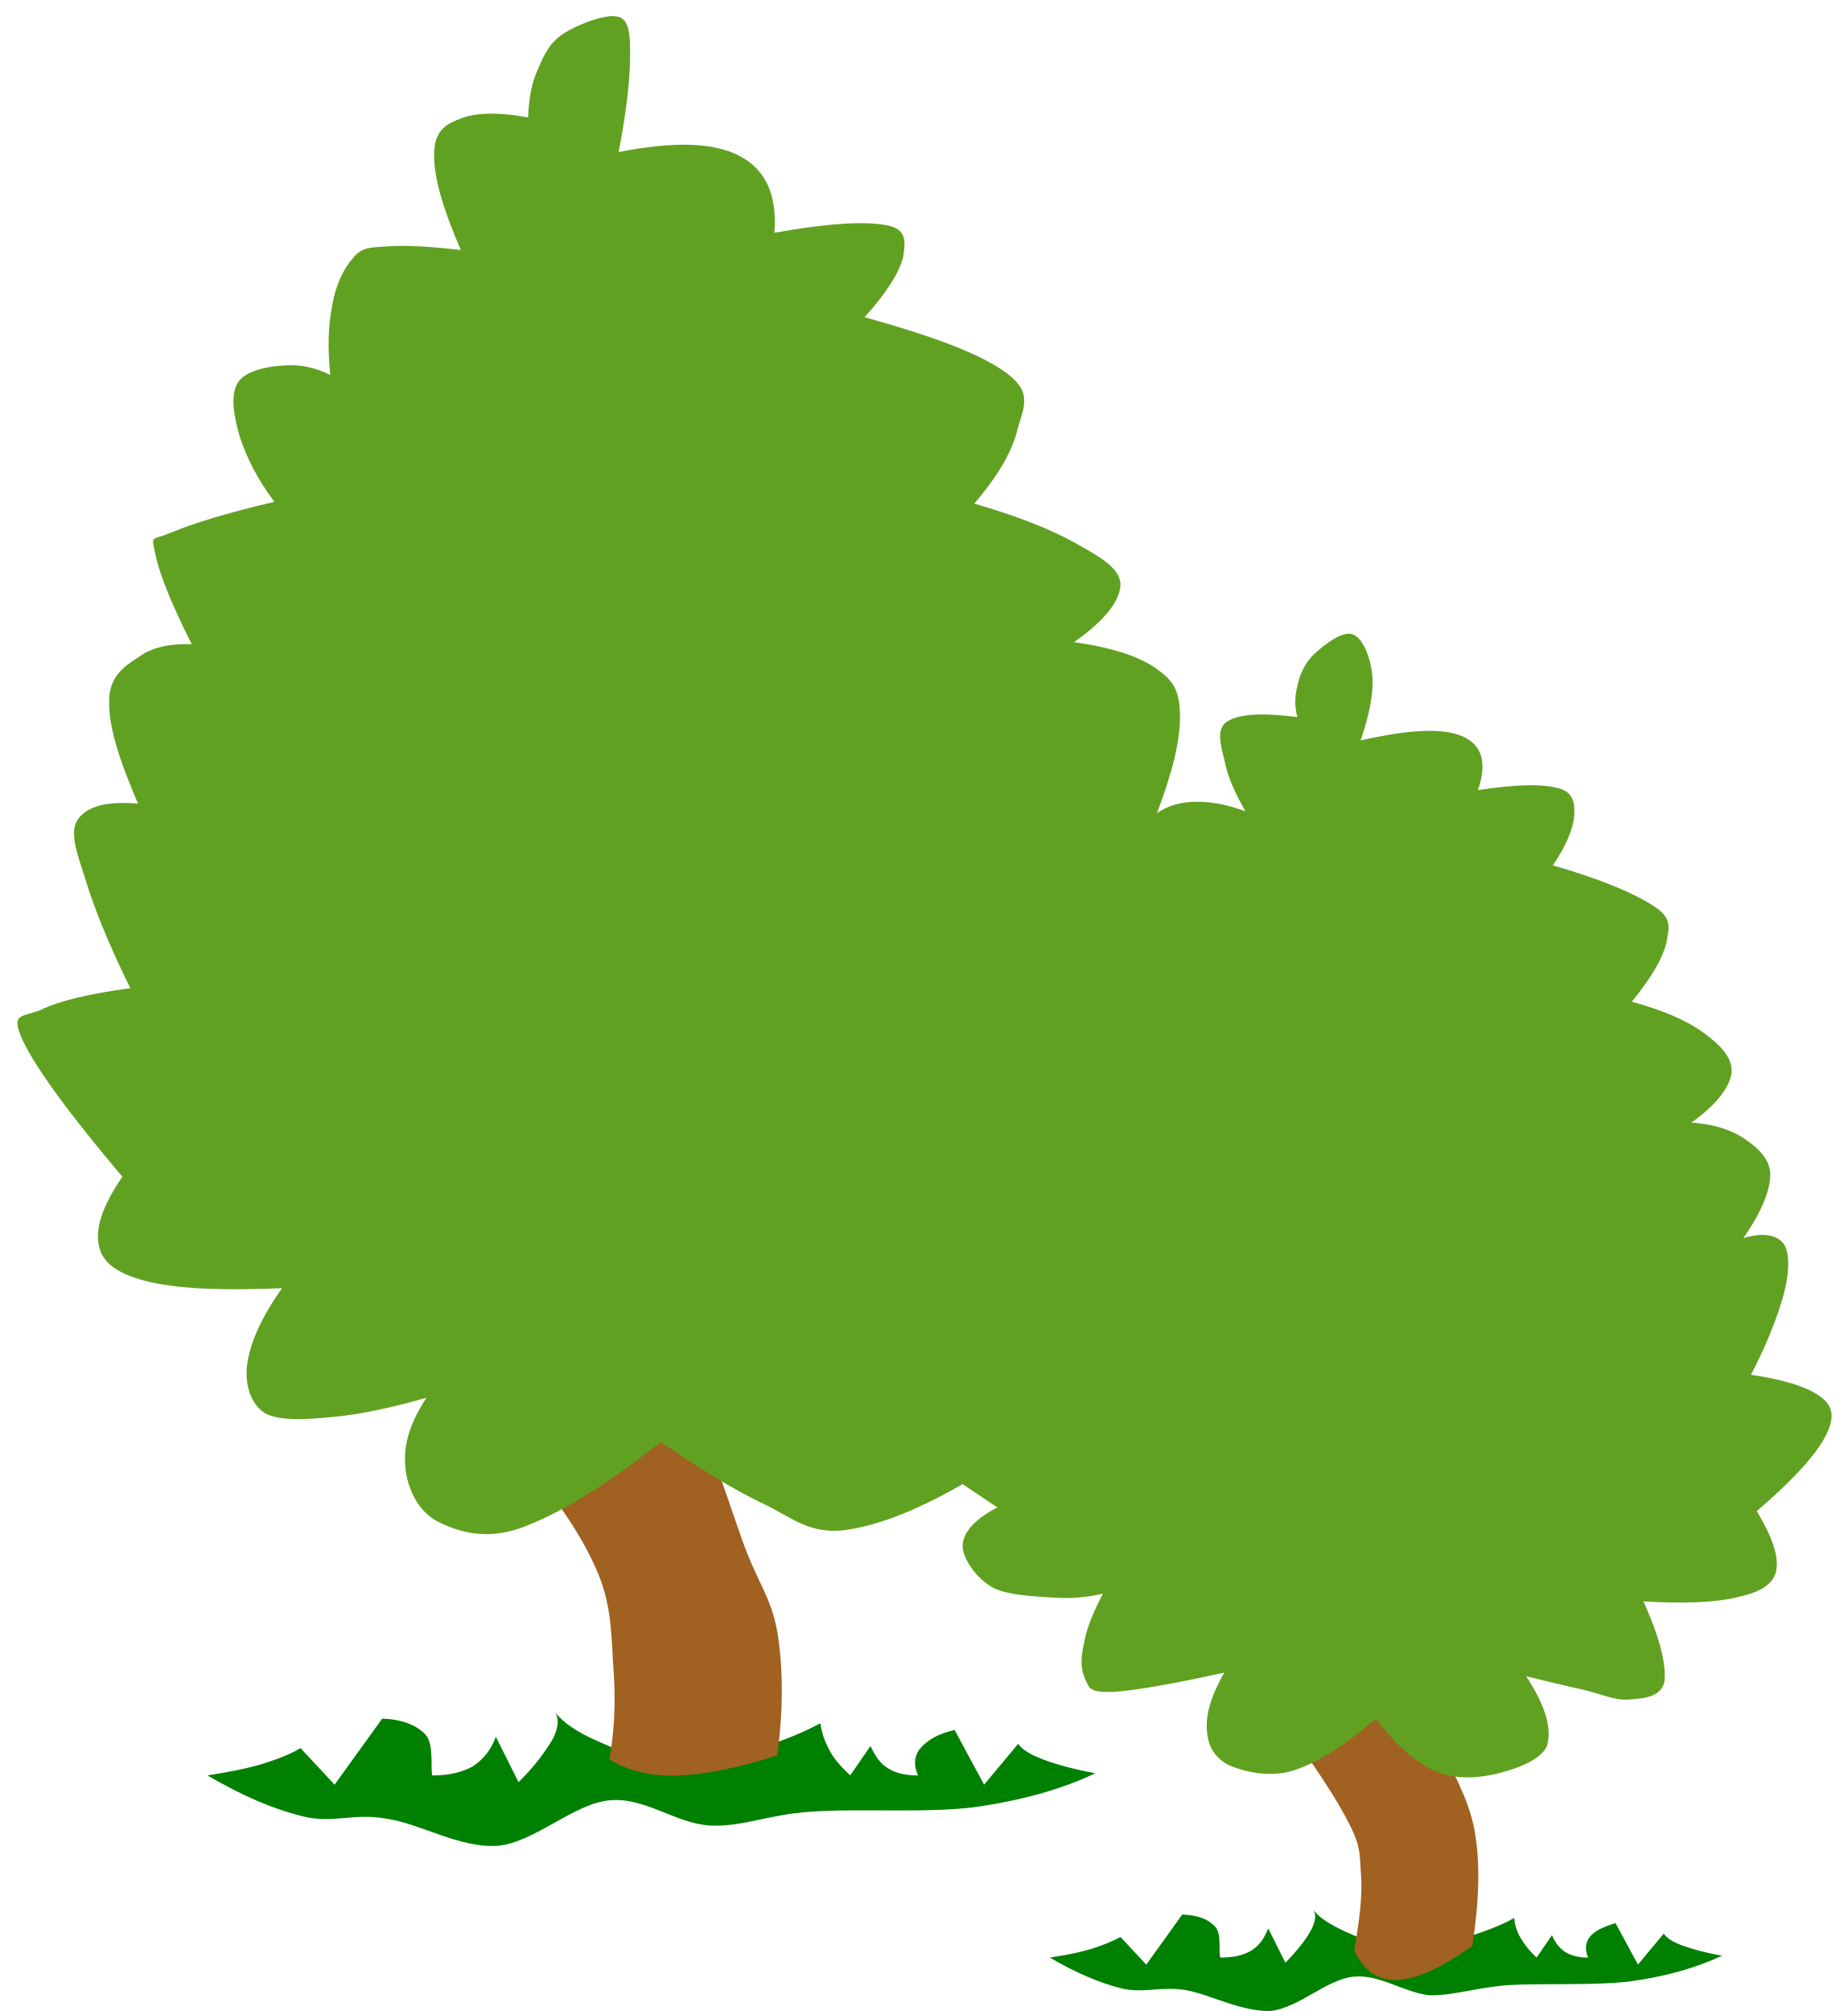
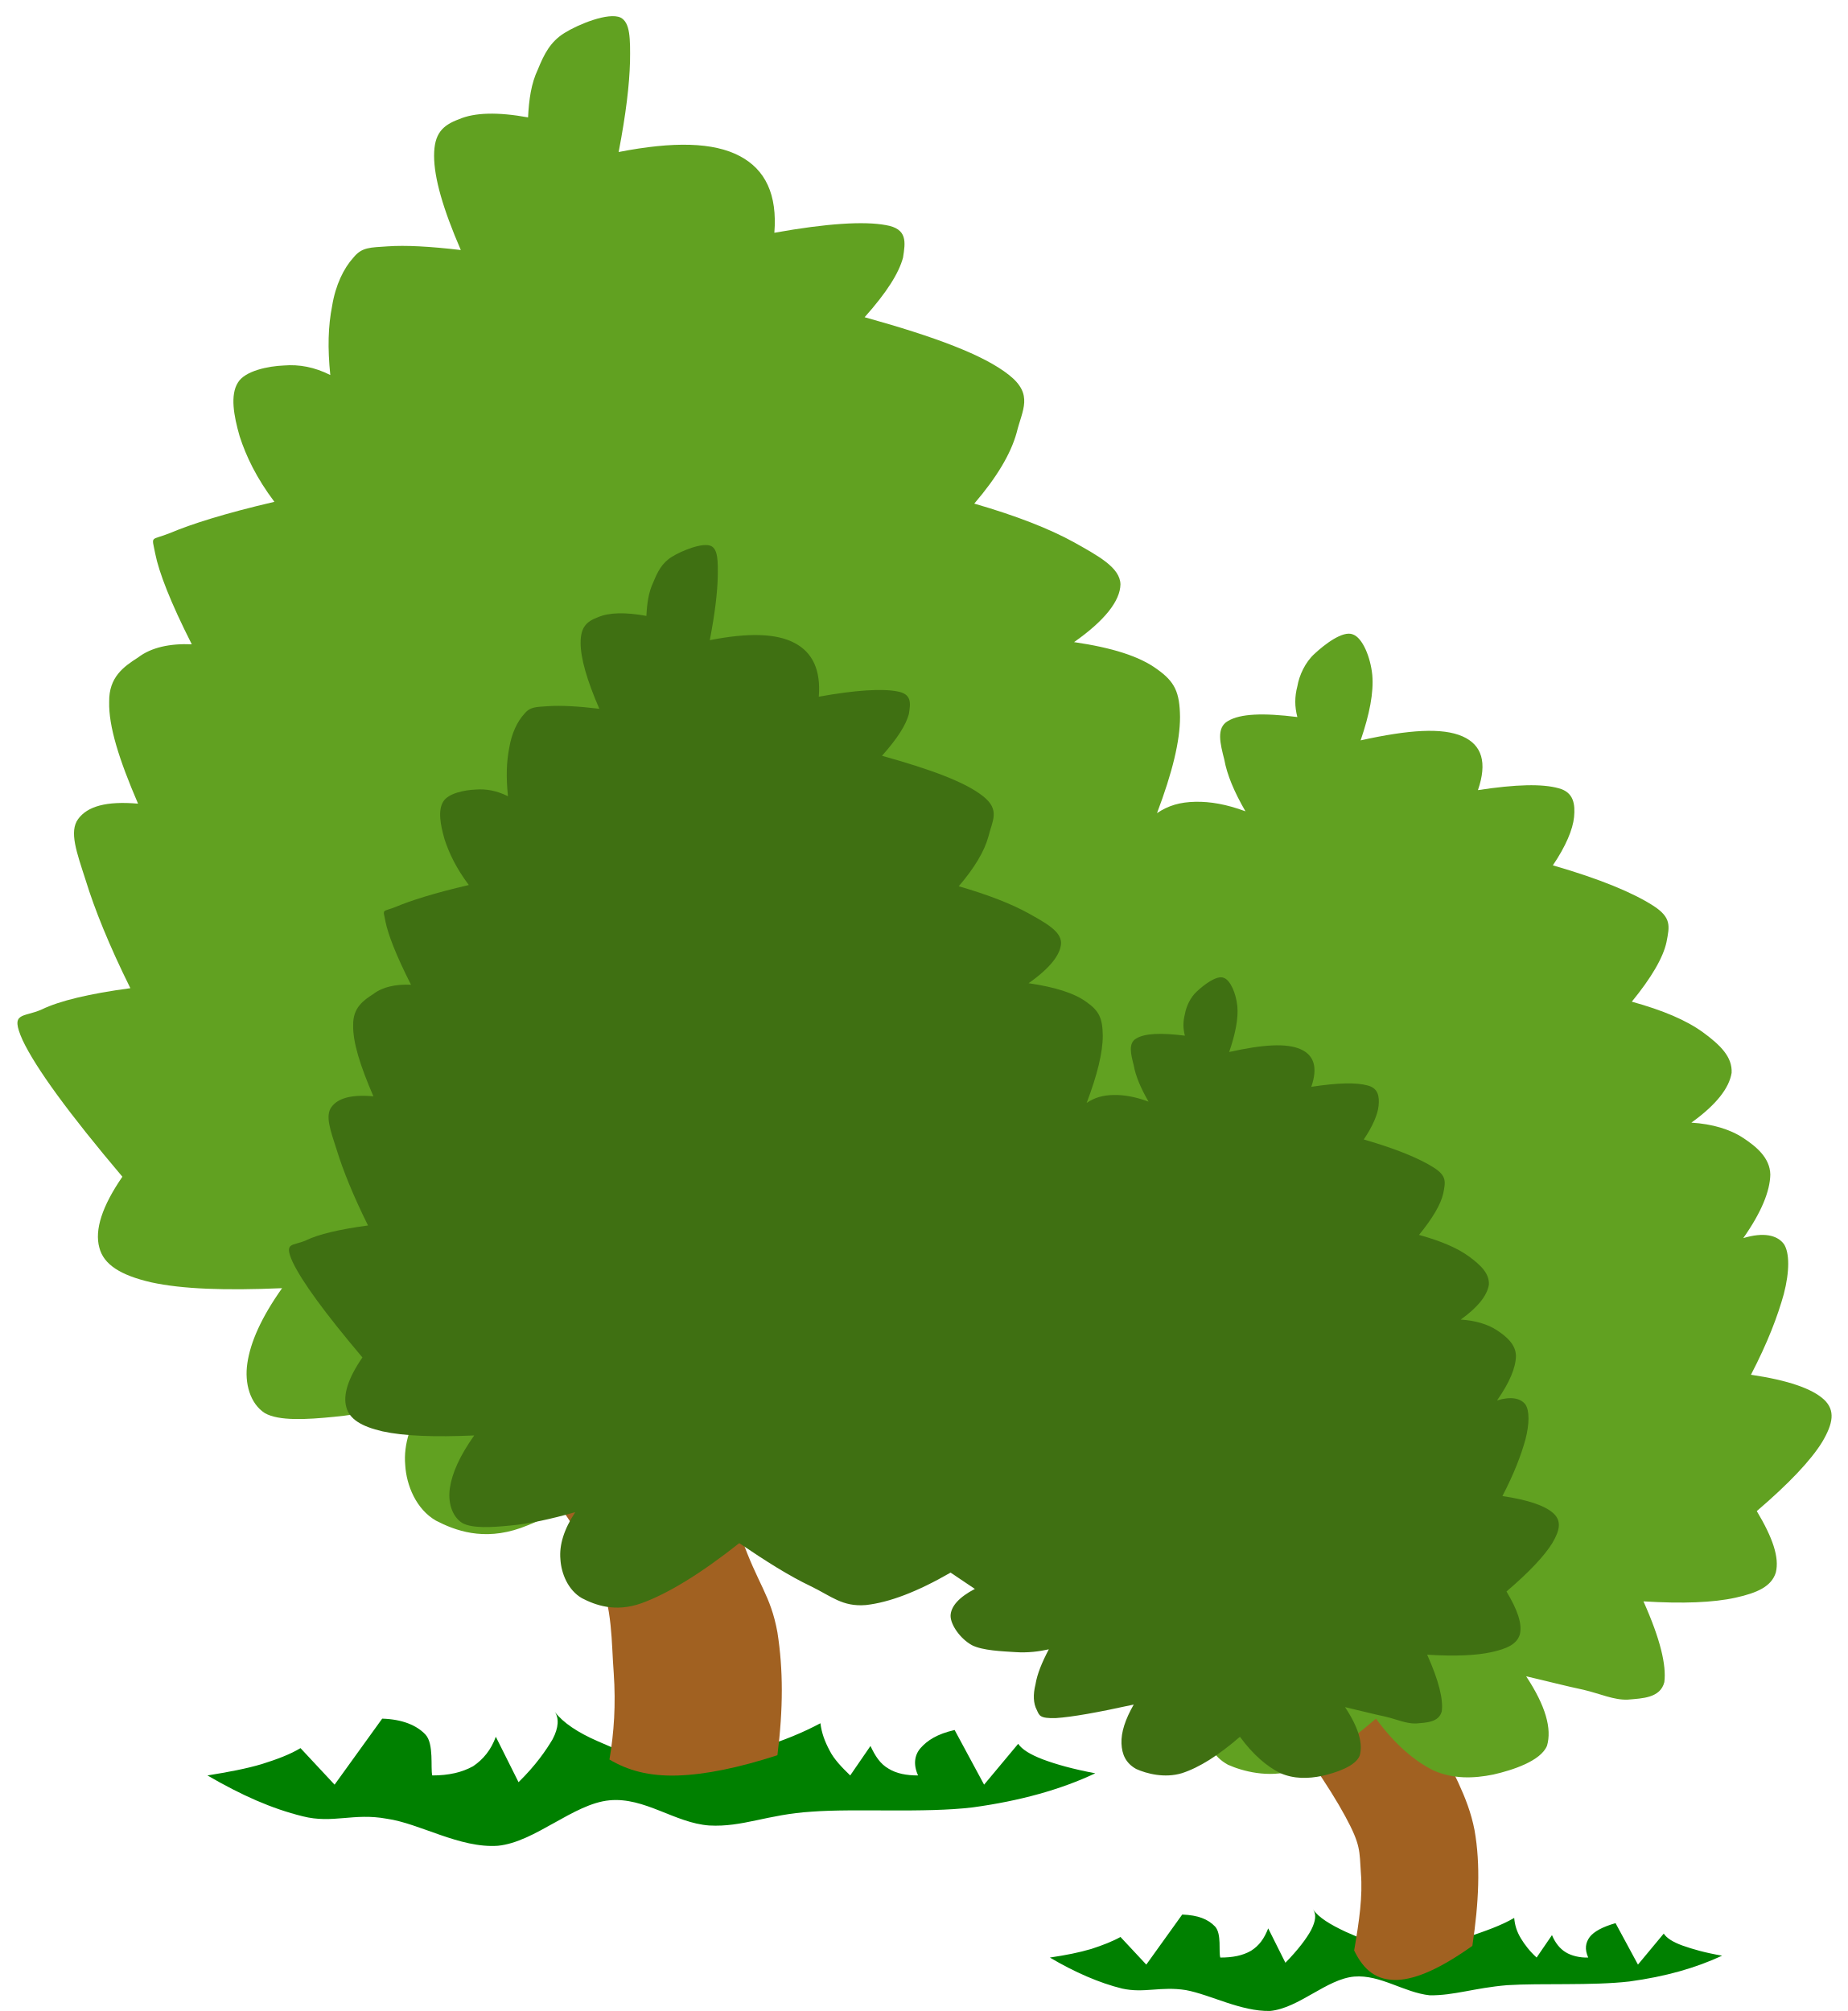
<svg xmlns="http://www.w3.org/2000/svg" version="1.1" x="0" y="0" width="216.611" height="235.777" viewBox="0, 0, 216.611, 235.777">
  <g id="Layer_1">
    <path d="M123.07,229.51 C125.013,229.221 126.453,228.934 127.929,228.502 C129.261,228.07 130.449,227.602 131.349,227.098 L134.374,230.338 L138.585,224.469 C140.458,224.541 141.608,225.01 142.437,225.873 C143.23,226.738 142.833,228.826 143.05,229.51 C143.157,230.086 143.157,230.086 143.05,229.51 C144.489,229.51 145.642,229.293 146.65,228.717 C147.621,228.106 148.197,227.278 148.666,226.09 L150.682,230.121 C152.159,228.609 153.166,227.277 153.705,226.269 C154.246,225.189 154.318,224.433 153.922,223.857 C154.57,224.83 155.975,225.658 157.738,226.486 C159.537,227.277 162.31,228.537 164.795,228.716 C167.242,228.753 169.799,227.745 172.066,227.097 C174.189,226.376 175.953,225.765 177.502,224.865 C177.574,225.693 177.791,226.449 178.295,227.277 C178.727,227.998 179.338,228.789 180.131,229.509 L181.93,226.88 C182.291,227.745 182.83,228.464 183.551,228.896 C184.197,229.292 185.17,229.544 186.178,229.509 C185.746,228.536 185.854,227.78 186.358,227.097 C186.862,226.449 187.87,225.909 189.383,225.476 L192.01,230.337 L195.033,226.7 C195.357,227.204 196.043,227.673 197.23,228.104 C198.453,228.536 199.822,228.932 201.875,229.292 C198.777,230.731 195.25,231.741 191.002,232.317 C186.647,232.821 180.67,232.497 176.674,232.749 C172.822,233.073 170.445,233.972 167.602,233.937 C164.579,233.613 161.807,231.49 158.747,231.742 C155.507,232.029 152.267,235.449 148.884,235.773 C145.464,235.845 141.9,233.865 139.019,233.326 C136.068,232.857 134.123,233.721 131.531,233.144 C128.902,232.498 125.986,231.238 123.07,229.51 z" fill="#008000" id="path9" />
    <path d="M24.318,208.16 C26.766,207.764 28.89,207.367 30.69,206.828 C32.526,206.252 34.038,205.676 35.226,204.955 L39.222,209.24 L44.802,201.5 C47.178,201.572 48.87,202.291 49.878,203.371 C50.886,204.451 50.454,207.295 50.67,208.16 C50.778,208.951 50.778,208.951 50.67,208.16 C52.614,208.16 54.162,207.799 55.458,207.08 C56.646,206.287 57.582,205.135 58.122,203.623 L60.786,208.951 C62.802,206.971 63.99,205.244 64.782,203.912 C65.502,202.543 65.538,201.428 65.034,200.707 C66.006,201.967 67.698,203.119 70.11,204.164 C72.486,205.172 76.194,206.971 79.434,207.08 C82.566,207.152 86.13,205.748 89.01,204.955 C91.818,204.092 94.158,203.119 96.174,202.039 C96.318,203.191 96.678,204.164 97.254,205.244 C97.758,206.252 98.694,207.223 99.666,208.16 L102.042,204.703 C102.582,205.855 103.158,206.791 104.166,207.367 C105.102,207.943 106.254,208.16 107.622,208.16 C107.046,206.9 107.19,205.783 107.91,204.955 C108.702,204.055 109.854,203.299 111.906,202.832 L115.361,209.24 L119.357,204.451 C119.791,205.099 120.761,205.711 122.273,206.287 C123.822,206.863 125.73,207.404 128.394,207.908 C124.361,209.814 119.574,211.146 114.029,211.904 C108.378,212.588 100.278,212.011 95.13,212.408 C89.946,212.73 87.066,214.244 83.142,214.027 C79.11,213.74 75.582,210.679 71.442,211.076 C67.23,211.471 62.73,215.971 58.374,216.404 C53.91,216.726 49.194,213.775 45.342,213.236 C41.454,212.515 39.006,213.847 35.478,212.947 C31.842,212.047 28.35,210.5 24.318,208.16 z" fill="#008000" id="path11" />
    <path d="M61.326,171.16 C65.43,175.947 68.31,180.195 70.11,184.478 C71.838,188.619 71.658,192.47 71.946,196.179 C72.198,199.851 71.982,203.126 71.442,206.294 C73.566,207.554 76.05,208.274 79.434,208.167 C82.71,208.058 86.562,207.267 91.134,205.79 C91.818,200.317 91.818,195.747 91.134,191.39 C90.342,186.999 88.83,185.775 86.886,180.23 C84.942,174.615 82.458,167.523 79.434,158.378 C73.422,162.627 67.374,166.875 61.326,171.16 z" fill="#A16121" id="path13" />
    <path d="M158.74,228.68 C159.351,225.153 159.748,222.307 159.531,219.608 C159.351,216.979 159.531,216.333 157.695,212.948 C155.789,209.421 152.584,204.811 148.084,198.837 L164.068,193.005 C165.615,196.677 167.129,200.312 168.603,203.913 C170.044,207.513 172.06,210.464 172.851,214.569 C173.572,218.635 173.355,223.063 172.599,228.139 C168.999,230.696 166.12,232.028 163.816,232.135 C161.404,232.207 159.893,231.055 158.74,228.68 z" fill="#A16121" id="path15" />
    <path d="M61.902,13.763 C58.338,13.115 55.638,13.187 53.802,13.979 C51.858,14.699 50.886,15.671 50.886,18.263 C50.886,20.855 51.93,24.491 54.018,29.315 C50.346,28.883 47.538,28.739 45.45,28.883 C43.398,29.027 42.426,28.955 41.418,30.215 C40.302,31.439 39.33,33.419 38.934,35.867 C38.466,38.243 38.394,40.763 38.718,43.967 C36.846,43.031 35.082,42.707 33.282,42.851 C31.482,42.923 28.71,43.463 27.882,44.867 C26.982,46.307 27.378,48.683 28.098,51.167 C28.854,53.507 30.078,56.063 32.166,58.835 C26.298,60.203 22.374,61.463 19.998,62.471 C17.586,63.443 17.766,62.687 18.198,64.919 C18.63,67.079 19.962,70.571 22.482,75.539 C19.926,75.431 17.73,75.899 16.182,77.087 C14.49,78.167 12.762,79.391 12.798,82.271 C12.726,85.151 13.95,89.039 16.182,94.223 C12.438,93.899 10.242,94.547 9.162,96.023 C8.082,97.499 8.982,99.911 10.062,103.259 C11.07,106.535 12.762,110.783 15.282,115.859 C10.458,116.507 7.002,117.335 4.914,118.343 C2.682,119.351 1.134,118.559 2.646,121.943 C4.194,125.218 8.046,130.511 14.346,137.963 C11.97,141.42 11.07,144.192 11.646,146.279 C12.15,148.259 14.13,149.519 17.73,150.347 C21.366,151.138 26.334,151.318 33.066,151.031 C30.618,154.488 29.358,157.367 28.998,159.814 C28.638,162.191 29.322,164.566 31.05,165.683 C32.706,166.619 35.91,166.439 39.15,166.115 C42.318,165.828 45.882,165.035 49.986,163.883 C48.114,166.727 47.286,169.356 47.502,171.768 C47.646,174.18 48.798,176.952 51.102,178.284 C53.334,179.436 56.646,180.696 61.038,179.147 C65.43,177.563 70.902,174.252 77.454,169.067 C81.918,172.092 85.77,174.54 89.406,176.268 C92.898,177.959 94.734,179.76 98.658,179.436 C102.546,179.004 107.226,177.241 112.842,174 L116.91,176.734 C114.281,178.103 112.879,179.65 112.842,181.234 C112.842,182.748 114.463,185.088 116.442,186.168 C118.243,187.066 121.483,187.176 123.678,187.318 C125.803,187.463 127.674,187.211 129.295,186.851 C128.143,189.046 127.35,190.955 127.063,192.718 C126.631,194.447 126.702,195.923 127.278,197.003 C127.712,197.939 127.747,198.442 130.446,198.37 C133.219,198.19 137.43,197.434 143.514,196.102 C142.075,198.622 141.391,200.747 141.463,202.618 C141.533,204.454 142.182,205.931 143.945,206.903 C145.638,207.659 148.662,208.487 151.613,207.587 C154.566,206.614 157.662,204.634 161.299,201.503 C163.494,204.491 165.799,206.47 168.067,207.587 C170.372,208.595 172.747,208.523 175.051,208.054 C177.281,207.55 180.631,206.47 181.35,204.671 C181.926,202.691 181.207,200.026 178.903,196.534 C181.387,197.11 183.583,197.686 185.635,198.118 C187.614,198.587 189.198,199.343 190.819,199.27 C192.51,199.125 194.635,199.09 195.102,197.217 C195.354,195.238 194.635,192.178 192.655,187.75 C197.262,188.037 200.862,187.893 203.456,187.316 C206.048,186.742 207.667,185.986 208.171,184.365 C208.603,182.601 207.812,180.297 205.939,177.166 C209.72,173.926 212.275,171.225 213.607,169.064 C214.904,166.869 215.156,165.357 213.824,164.097 C212.42,162.8 209.611,161.829 205.256,161.181 C207.236,157.365 208.389,154.304 209.108,151.712 C209.794,149.085 209.794,146.853 209.108,145.845 C208.317,144.8 206.733,144.441 204.356,145.161 C206.481,142.136 207.489,139.653 207.524,137.708 C207.489,135.728 205.833,134.395 204.356,133.425 C202.844,132.417 200.721,131.769 198.272,131.624 C201.225,129.501 202.7,127.556 202.989,125.792 C203.096,123.921 201.657,122.517 199.641,121.04 C197.661,119.601 194.924,118.448 191.289,117.44 C193.557,114.668 194.961,112.292 195.355,110.456 C195.716,108.584 195.968,107.576 193.771,106.172 C191.468,104.696 187.652,103.076 182.035,101.456 C183.549,99.224 184.377,97.244 184.519,95.804 C184.664,94.292 184.484,92.888 182.72,92.42 C180.775,91.88 177.751,91.952 173.251,92.636 C174.366,89.396 173.72,87.344 171.45,86.336 C169.075,85.292 165.186,85.544 159.499,86.804 C160.544,83.744 161.048,81.188 160.866,79.136 C160.651,77.012 159.716,74.78 158.598,74.384 C157.41,73.88 155.215,75.608 154.098,76.652 C153.018,77.624 152.299,79.172 152.082,80.468 C151.758,81.692 151.758,82.844 152.082,84.068 C148.051,83.564 145.387,83.672 143.945,84.536 C142.543,85.328 143.047,87.2 143.513,89.036 C143.837,90.836 144.665,92.816 145.997,95.12 C143.765,94.292 141.856,93.968 140.13,94.004 C138.329,94.04 136.962,94.436 135.63,95.336 C137.429,90.584 138.329,86.876 138.329,84.068 C138.294,81.152 137.718,79.928 135.63,78.452 C133.577,76.94 130.337,75.931 125.909,75.284 C129.546,72.728 131.309,70.424 131.345,68.516 C131.31,66.536 128.718,65.168 125.909,63.584 C123.029,61.996 119.179,60.484 114.209,59.044 C116.836,55.984 118.492,53.212 119.176,50.728 C119.824,48.064 121.192,46.264 118.276,43.96 C115.325,41.62 109.637,39.496 101.357,37.192 C103.985,34.24 105.353,32.044 105.857,30.208 C106.145,28.372 106.397,26.824 103.841,26.392 C101.321,25.924 96.965,26.176 90.773,27.292 C91.133,22.828 89.729,19.876 86.705,18.292 C83.645,16.672 78.965,16.564 72.521,17.824 C73.385,13.324 73.781,9.94 73.853,7.24 C73.889,4.54 73.889,2.632 72.737,2.056 C71.333,1.408 67.805,2.848 66.185,3.856 C64.493,4.9 63.773,6.376 63.053,8.14 C62.261,9.799 62.009,11.671 61.901,13.759 z" fill="#61A121" id="path17" />
+     <path transform="translate(108.14 208.59) scale(0.7) translate(-108.14 -208.59)" d="M61.902,13.763 C58.338,13.115 55.638,13.187 53.802,13.979 C51.858,14.699 50.886,15.671 50.886,18.263 C50.886,20.855 51.93,24.491 54.018,29.315 C50.346,28.883 47.538,28.739 45.45,28.883 C43.398,29.027 42.426,28.955 41.418,30.215 C40.302,31.439 39.33,33.419 38.934,35.867 C38.466,38.243 38.394,40.763 38.718,43.967 C36.846,43.031 35.082,42.707 33.282,42.851 C31.482,42.923 28.71,43.463 27.882,44.867 C26.982,46.307 27.378,48.683 28.098,51.167 C28.854,53.507 30.078,56.063 32.166,58.835 C26.298,60.203 22.374,61.463 19.998,62.471 C17.586,63.443 17.766,62.687 18.198,64.919 C18.63,67.079 19.962,70.571 22.482,75.539 C19.926,75.431 17.73,75.899 16.182,77.087 C14.49,78.167 12.762,79.391 12.798,82.271 C12.726,85.151 13.95,89.039 16.182,94.223 C12.438,93.899 10.242,94.547 9.162,96.023 C8.082,97.499 8.982,99.911 10.062,103.259 C11.07,106.535 12.762,110.783 15.282,115.859 C10.458,116.507 7.002,117.335 4.914,118.343 C2.682,119.351 1.134,118.559 2.646,121.943 C4.194,125.218 8.046,130.511 14.346,137.963 C11.97,141.42 11.07,144.192 11.646,146.279 C12.15,148.259 14.13,149.519 17.73,150.347 C21.366,151.138 26.334,151.318 33.066,151.031 C30.618,154.488 29.358,157.367 28.998,159.814 C28.638,162.191 29.322,164.566 31.05,165.683 C32.706,166.619 35.91,166.439 39.15,166.115 C42.318,165.828 45.882,165.035 49.986,163.883 C48.114,166.727 47.286,169.356 47.502,171.768 C47.646,174.18 48.798,176.952 51.102,178.284 C53.334,179.436 56.646,180.696 61.038,179.147 C65.43,177.563 70.902,174.252 77.454,169.067 C81.918,172.092 85.77,174.54 89.406,176.268 C92.898,177.959 94.734,179.76 98.658,179.436 C102.546,179.004 107.226,177.241 112.842,174 L116.91,176.734 C114.281,178.103 112.879,179.65 112.842,181.234 C112.842,182.748 114.463,185.088 116.442,186.168 C118.243,187.066 121.483,187.176 123.678,187.318 C125.803,187.463 127.674,187.211 129.295,186.851 C128.143,189.046 127.35,190.955 127.063,192.718 C126.631,194.447 126.702,195.923 127.278,197.003 C127.712,197.939 127.747,198.442 130.446,198.37 C133.219,198.19 137.43,197.434 143.514,196.102 C142.075,198.622 141.391,200.747 141.463,202.618 C141.533,204.454 142.182,205.931 143.945,206.903 C145.638,207.659 148.662,208.487 151.613,207.587 C154.566,206.614 157.662,204.634 161.299,201.503 C163.494,204.491 165.799,206.47 168.067,207.587 C170.372,208.595 172.747,208.523 175.051,208.054 C177.281,207.55 180.631,206.47 181.35,204.671 C181.926,202.691 181.207,200.026 178.903,196.534 C181.387,197.11 183.583,197.686 185.635,198.118 C187.614,198.587 189.198,199.343 190.819,199.27 C192.51,199.125 194.635,199.09 195.102,197.217 C195.354,195.238 194.635,192.178 192.655,187.75 C197.262,188.037 200.862,187.893 203.456,187.316 C206.048,186.742 207.667,185.986 208.171,184.365 C208.603,182.601 207.812,180.297 205.939,177.166 C209.72,173.926 212.275,171.225 213.607,169.064 C214.904,166.869 215.156,165.357 213.824,164.097 C212.42,162.8 209.611,161.829 205.256,161.181 C207.236,157.365 208.389,154.304 209.108,151.712 C209.794,149.085 209.794,146.853 209.108,145.845 C208.317,144.8 206.733,144.441 204.356,145.161 C206.481,142.136 207.489,139.653 207.524,137.708 C207.489,135.728 205.833,134.395 204.356,133.425 C202.844,132.417 200.721,131.769 198.272,131.624 C201.225,129.501 202.7,127.556 202.989,125.792 C203.096,123.921 201.657,122.517 199.641,121.04 C197.661,119.601 194.924,118.448 191.289,117.44 C193.557,114.668 194.961,112.292 195.355,110.456 C195.716,108.584 195.968,107.576 193.771,106.172 C191.468,104.696 187.652,103.076 182.035,101.456 C183.549,99.224 184.377,97.244 184.519,95.804 C184.664,94.292 184.484,92.888 182.72,92.42 C180.775,91.88 177.751,91.952 173.251,92.636 C174.366,89.396 173.72,87.344 171.45,86.336 C169.075,85.292 165.186,85.544 159.499,86.804 C160.544,83.744 161.048,81.188 160.866,79.136 C160.651,77.012 159.716,74.78 158.598,74.384 C157.41,73.88 155.215,75.608 154.098,76.652 C153.018,77.624 152.299,79.172 152.082,80.468 C151.758,81.692 151.758,82.844 152.082,84.068 C148.051,83.564 145.387,83.672 143.945,84.536 C142.543,85.328 143.047,87.2 143.513,89.036 C143.837,90.836 144.665,92.816 145.997,95.12 C143.765,94.292 141.856,93.968 140.13,94.004 C138.329,94.04 136.962,94.436 135.63,95.336 C137.429,90.584 138.329,86.876 138.329,84.068 C138.294,81.152 137.718,79.928 135.63,78.452 C133.577,76.94 130.337,75.931 125.909,75.284 C129.546,72.728 131.309,70.424 131.345,68.516 C131.31,66.536 128.718,65.168 125.909,63.584 C123.029,61.996 119.179,60.484 114.209,59.044 C116.836,55.984 118.492,53.212 119.176,50.728 C119.824,48.064 121.192,46.264 118.276,43.96 C115.325,41.62 109.637,39.496 101.357,37.192 C103.985,34.24 105.353,32.044 105.857,30.208 C106.145,28.372 106.397,26.824 103.841,26.392 C101.321,25.924 96.965,26.176 90.773,27.292 C91.133,22.828 89.729,19.876 86.705,18.292 C83.645,16.672 78.965,16.564 72.521,17.824 C73.385,13.324 73.781,9.94 73.853,7.24 C73.889,4.54 73.889,2.632 72.737,2.056 C71.333,1.408 67.805,2.848 66.185,3.856 C64.493,4.9 63.773,6.376 63.053,8.14 C62.261,9.799 62.009,11.671 61.901,13.759 z" fill="#3F7012" />
  </g>
</svg>
